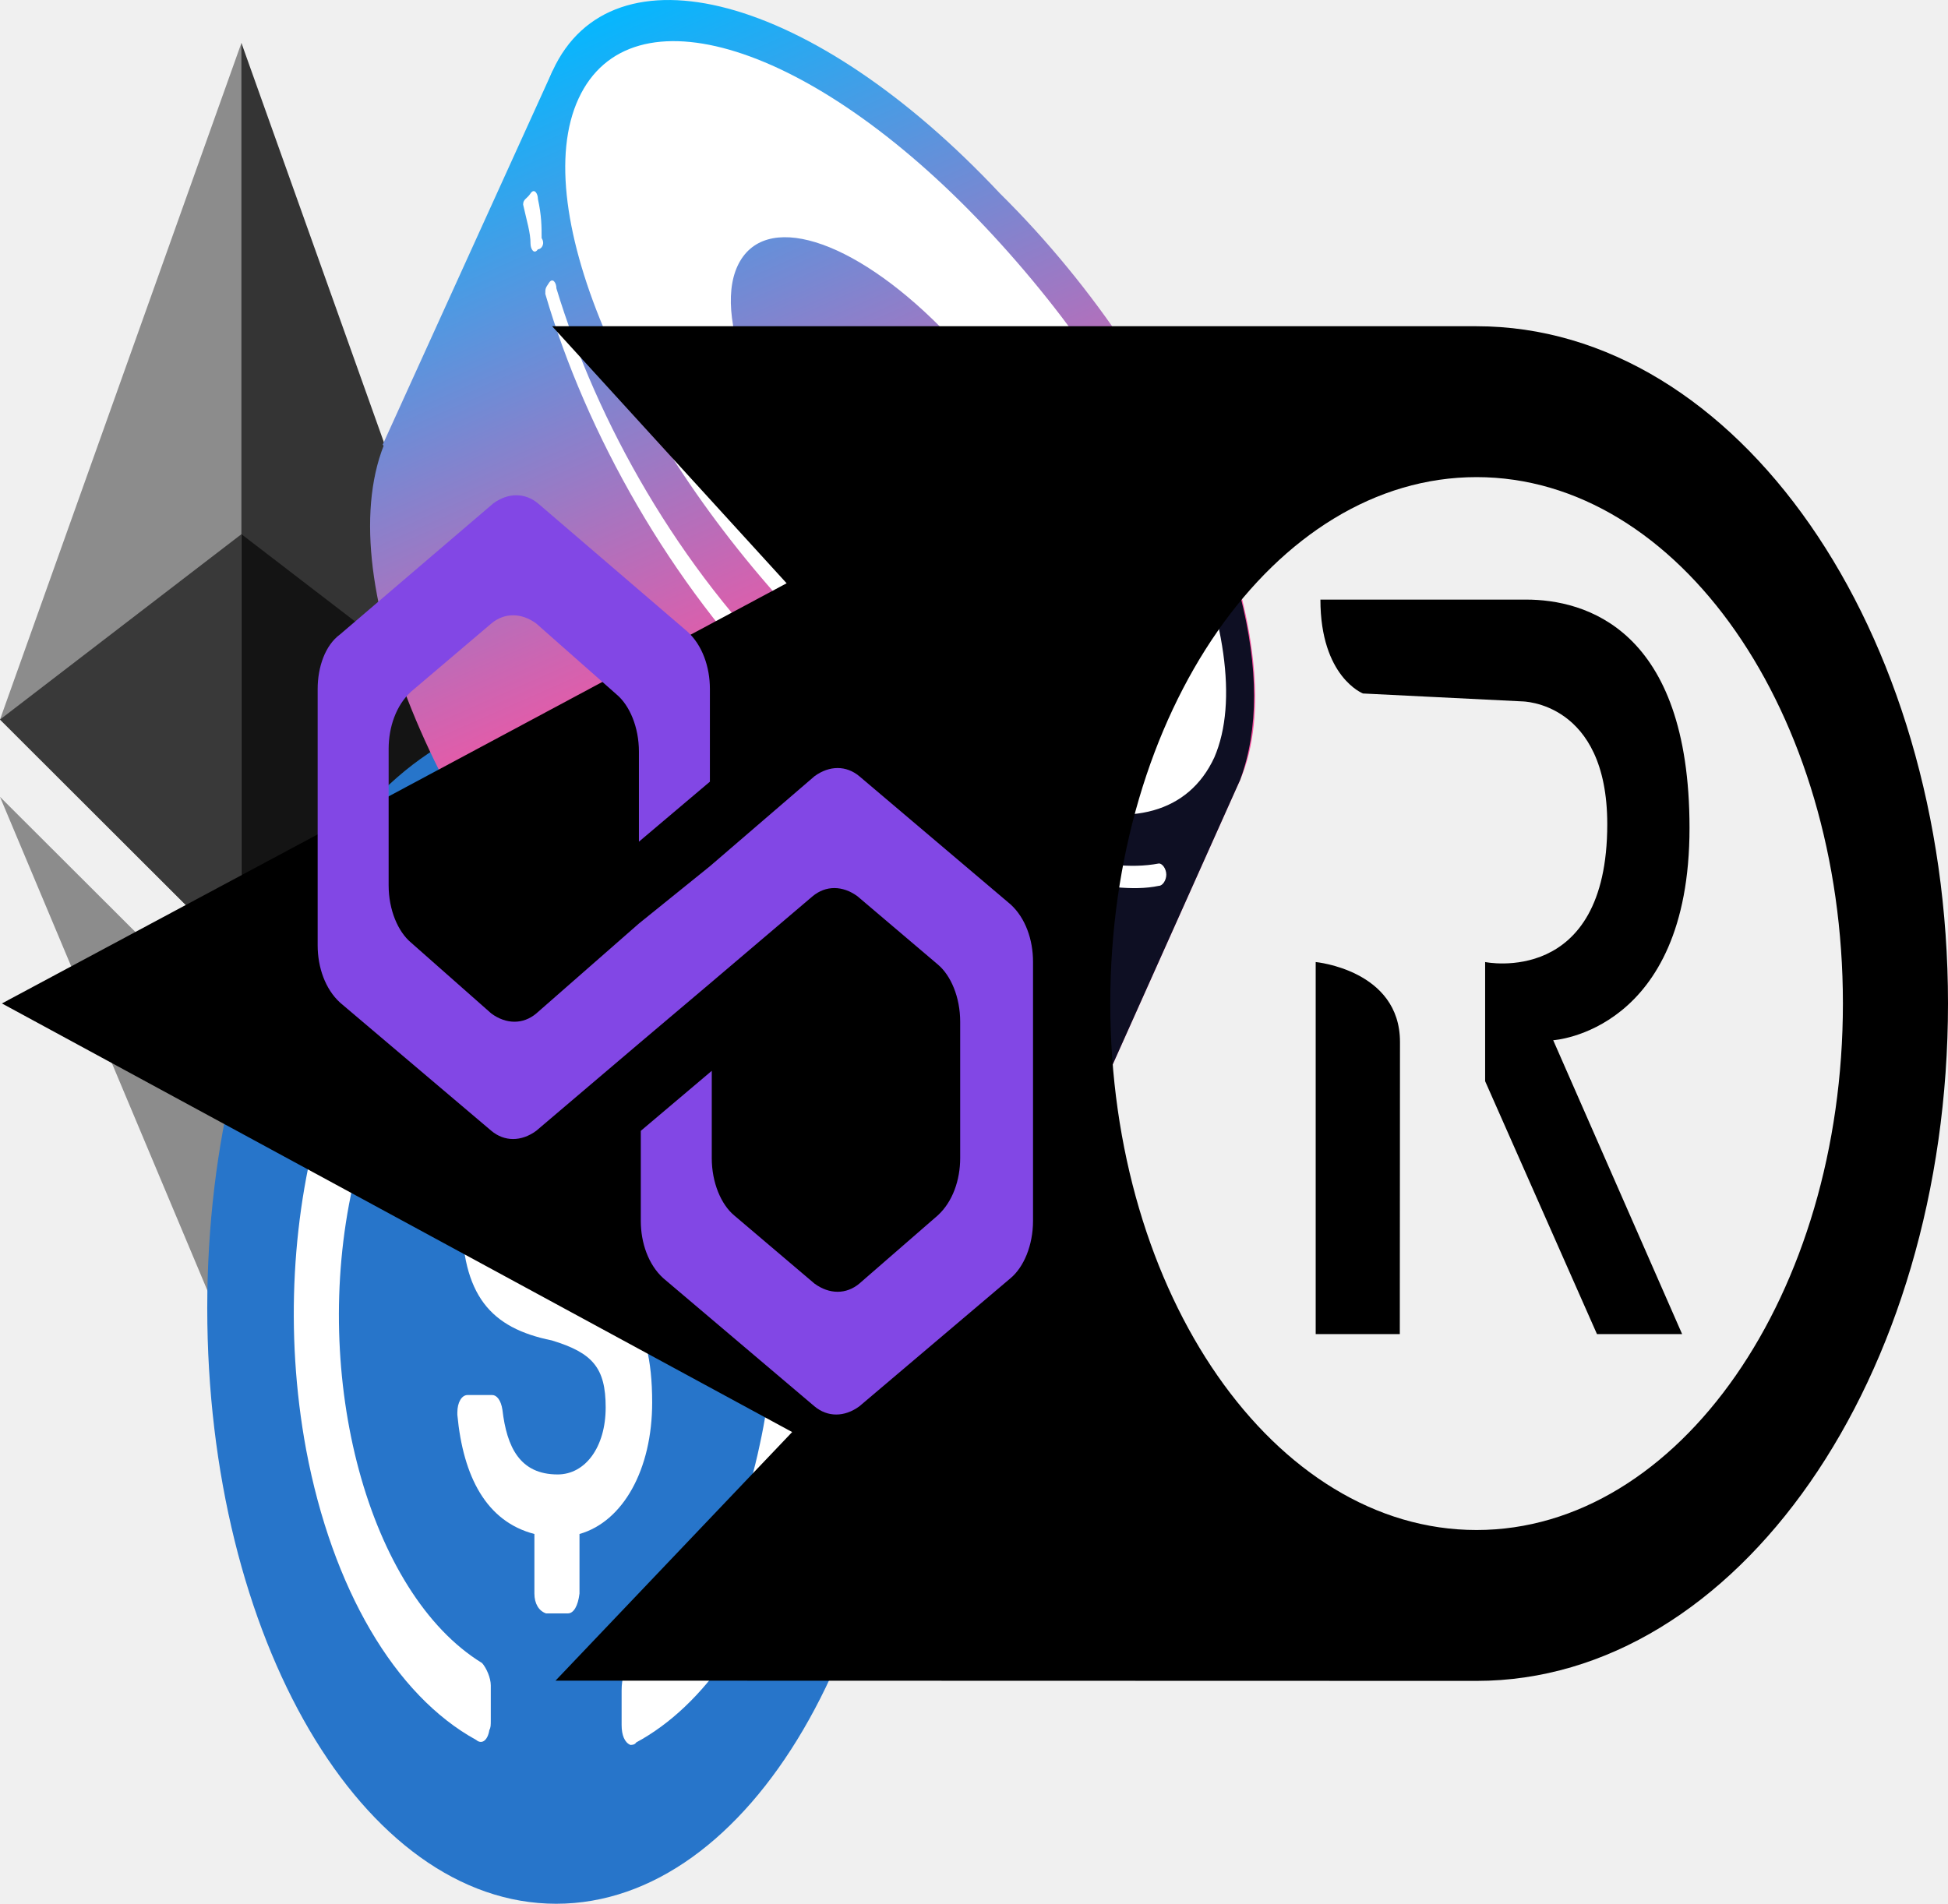
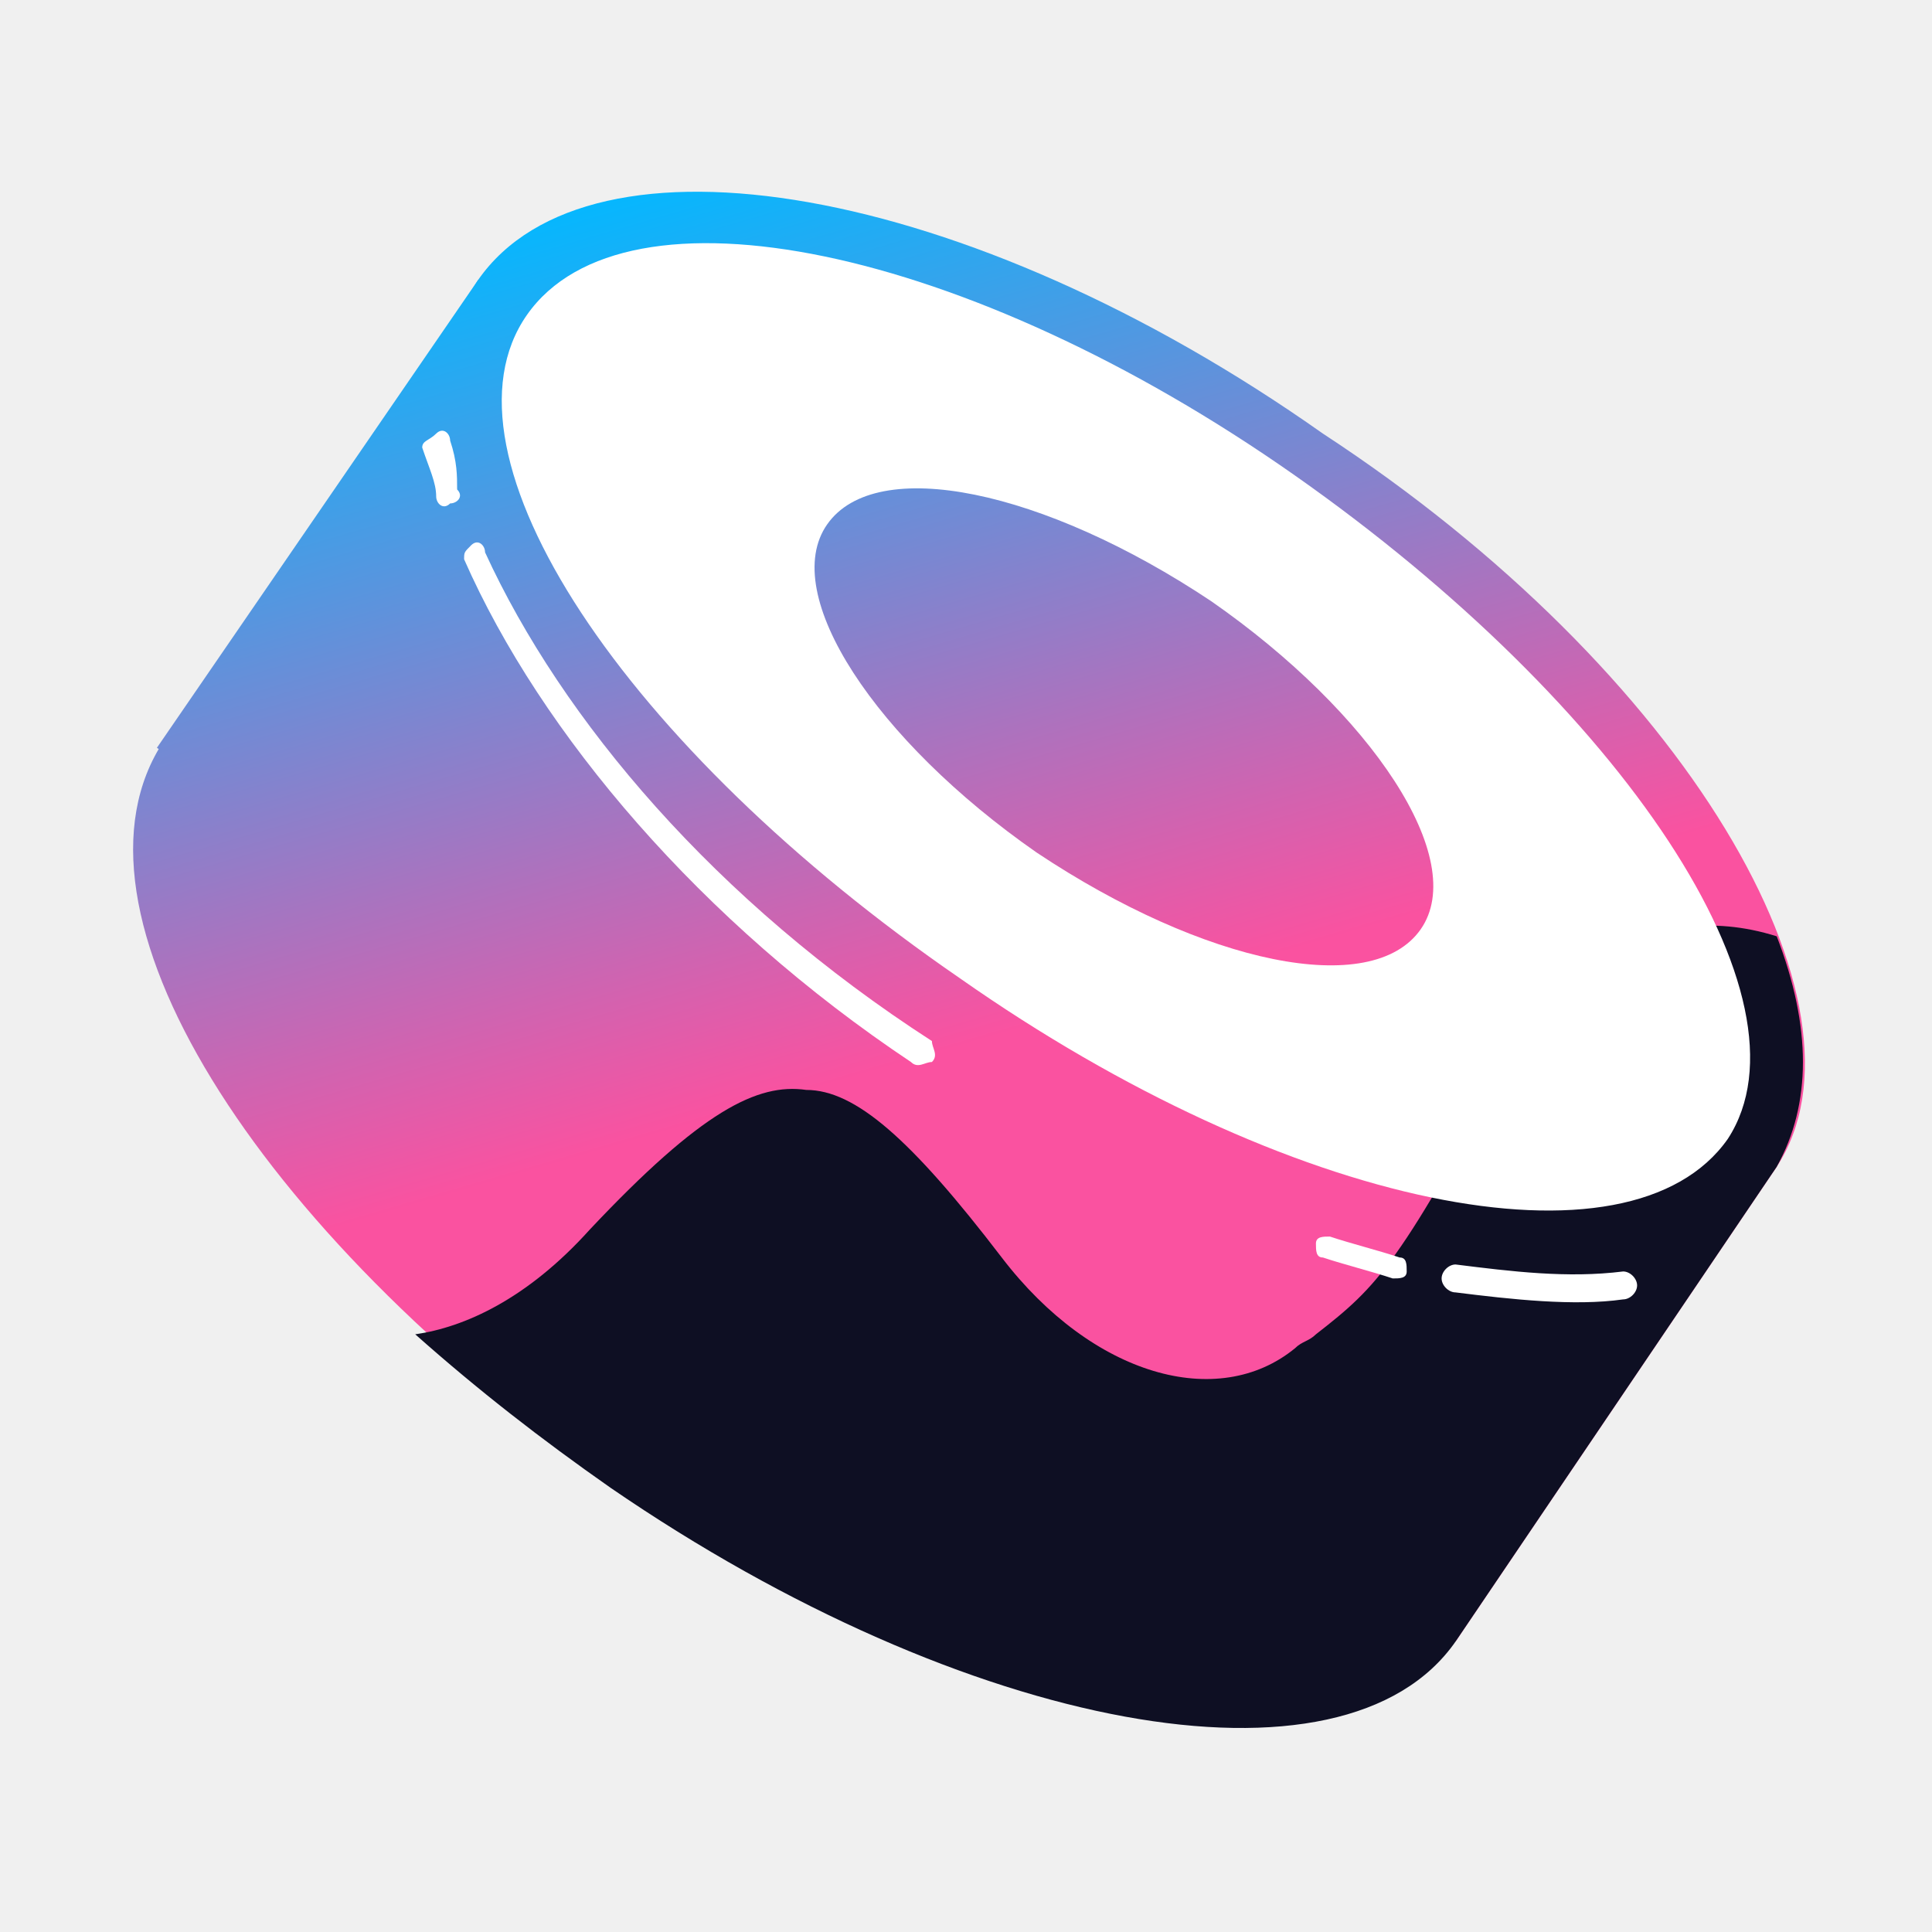
- <svg xmlns="http://www.w3.org/2000/svg" viewBox="1.845 -0.909 78.303 76.539">
-   <g id="Layer_x0020_1" transform="matrix(0.024751, 0, 0, 0.041814, 1.845167, 0.817977)" style="">
-     <g id="_1421394342400">
-       <g>
-         <polygon fill="#343434" fill-rule="nonzero" points="392.07,0 383.5,29.11 383.5,873.74 392.07,882.29 784.13,650.54 " />
-         <polygon fill="#8C8C8C" fill-rule="nonzero" points="392.07,0 -0,650.54 392.07,882.29 392.07,472.33 " />
-         <polygon fill="#3C3C3B" fill-rule="nonzero" points="392.07,956.52 387.24,962.41 387.24,1263.28 392.07,1277.38 784.37,724.89 " />
-         <polygon fill="#8C8C8C" fill-rule="nonzero" points="392.07,1277.38 392.07,956.52 -0,724.89 " />
-         <polygon fill="#141414" fill-rule="nonzero" points="392.07,882.29 784.13,650.54 392.07,472.33 " />
-         <polygon fill="#393939" fill-rule="nonzero" points="0,650.54 392.07,882.29 392.07,472.33 " />
-       </g>
+ <svg xmlns="http://www.w3.org/2000/svg" xmlns:xlink="http://www.w3.org/1999/xlink" width="32" height="32" viewBox="0 0 32 32" version="1.1" id="svg71">
+   <defs id="defs57">
+     <linearGradient x1="50%" y1="0%" x2="50%" y2="100%" id="c">
+       <stop stop-color="#FFF" stop-opacity=".5" offset="0%" id="stop42" />
+       <stop stop-opacity=".5" offset="100%" id="stop44" />
+     </linearGradient>
+     <filter x="-0.04" y="-0.04" width="1.08" height="1.097" filterUnits="objectBoundingBox" id="a">
+       <feOffset dy=".5" in="SourceAlpha" result="shadowOffsetOuter1" id="feOffset47" />
+       <feGaussianBlur stdDeviation=".5" in="shadowOffsetOuter1" result="shadowBlurOuter1" id="feGaussianBlur49" />
+       <feComposite in="shadowBlurOuter1" in2="SourceAlpha" operator="out" result="shadowBlurOuter1" id="feComposite51" />
+       <feColorMatrix values="0 0 0 0 0 0 0 0 0 0 0 0 0 0 0 0 0 0 0.199 0" in="shadowBlurOuter1" id="feColorMatrix53" />
+     </filter>
+     <circle id="b" cx="16" cy="15" r="15" />
+     <rect id="SVGID_1_" width="24" height="24" />
+   </defs>
+   <style type="text/css" id="style155">
+ 	.st0{clip-path:url(#SVGID_2_);}
+ 	.st1{fill:url(#SVGID_3_);}
+ 	.st2{fill:url(#SVGID_4_);}
+ 	.st3{fill:url(#SVGID_5_);}
+ 	.st4{fill:#0E0F23;}
+ 	.st5{fill-rule:evenodd;clip-rule:evenodd;fill:#FFFFFF;}
+ 	.st6{fill:#FFFFFF;}
+ </style>
+   <g id="g198" transform="matrix(1.156462,0,0,1.156462,2.136092,1.977814)">
+     <defs id="defs158">
+       <rect id="rect207" width="24" height="24" x="0" y="0" />
+     </defs>
+     <clipPath id="SVGID_2_">
+       <use xlink:href="#SVGID_1_" style="overflow:visible" id="use160" x="0" y="0" width="100%" height="100%" />
+     </clipPath>
+     <g class="st0" clip-path="url(#SVGID_2_)" id="g196">
+       <linearGradient id="SVGID_3_" gradientUnits="userSpaceOnUse" x1="20.644" y1="1011.506" x2="24.333" y2="998.839" gradientTransform="matrix(1,0,0,-1,-12,1012)">
+         <stop offset="0" style="stop-color:#03B8FF" id="stop163" />
+         <stop offset="1" style="stop-color:#FA52A0" id="stop165" />
+       </linearGradient>
+       <path class="st1" d="M 5,2.3 23.6,15 19,21.8 0.4,9 Z" id="path168" style="fill:url(#SVGID_3_)" />
+       <linearGradient id="SVGID_4_" gradientUnits="userSpaceOnUse" x1="23.682" y1="1012.39" x2="27.371" y2="999.724" gradientTransform="matrix(1,0,0,-1,-12,1012)">
+         <stop offset="0" style="stop-color:#03B8FF" id="stop170" />
+         <stop offset="1" style="stop-color:#FA52A0" id="stop172" />
+       </linearGradient>
+       <path class="st2" d="M 23.6,15 C 22,17.3 16.6,16.4 11.5,12.8 6.3,9.3 3.5,4.6 5,2.3 6.6,0 12,0.9 17.1,4.5 c 5.2,3.4 8,8.2 6.5,10.5 z" id="path175" style="fill:url(#SVGID_4_)" />
+       <linearGradient id="SVGID_5_" gradientUnits="userSpaceOnUse" x1="17.616" y1="1010.624" x2="21.305" y2="997.958" gradientTransform="matrix(1,0,0,-1,-12,1012)">
+         <stop offset="0" style="stop-color:#03B8FF" id="stop177" />
+         <stop offset="1" style="stop-color:#FA52A0" id="stop179" />
+       </linearGradient>
+       <path class="st3" d="M 19,21.7 C 17.4,24 12,23.1 6.9,19.5 1.8,15.9 -1.1,11.3 0.5,8.9 c 1.6,-2.3 7,-1.4 12.1,2.2 5.1,3.6 7.9,8.3 6.4,10.6 z" id="path182" style="fill:url(#SVGID_5_)" />
+       <path class="st4" d="m 23.6,15 c 0,0 0,0 0,0 L 19,21.8 v 0 C 17.4,24.1 12,23.1 6.9,19.6 5.9,18.9 5,18.2 4.1,17.4 c 0.7,-0.1 1.6,-0.5 2.5,-1.5 1.6,-1.7 2.4,-2.1 3.1,-2 0.7,0 1.5,0.7 2.8,2.4 1.3,1.7 3.1,2.2 4.2,1.3 0.1,-0.1 0.2,-0.1 0.3,-0.2 0.9,-0.7 1.2,-1 2.9,-4.2 0.4,-0.8 1.8,-2.1 3.7,-1.5 0.5,1.3 0.5,2.4 0,3.3 z" id="path184" />
+       <path class="st5" d="m 22.9,14.6 c -1.4,2 -6.3,1 -11,-2.3 C 7.1,9 4.3,4.8 5.7,2.8 c 1.4,-2 6.3,-1 11,2.3 4.7,3.3 7.5,7.5 6.2,9.5 z m -4.4,-3 c -0.7,1 -3.1,0.5 -5.5,-1.1 -2.3,-1.6 -3.7,-3.7 -3,-4.7 0.7,-1 3.1,-0.5 5.5,1.1 2.3,1.6 3.7,3.7 3,4.7 z" id="path186" />
+       <path class="st6" d="M 4.6,4.6 C 4.6,4.5 4.5,4.4 4.4,4.5 4.3,4.6 4.2,4.6 4.2,4.7 4.3,5 4.4,5.2 4.4,5.4 c 0,0.1 0.1,0.2 0.2,0.1 0.1,0 0.2,-0.1 0.1,-0.2 0,-0.2 0,-0.4 -0.1,-0.7 z" id="path188" />
+       <path class="st6" d="M 5.1,6.2 C 5.1,6.1 5,6 4.9,6.1 4.8,6.2 4.8,6.2 4.8,6.3 c 1.1,2.5 3.4,5.2 6.4,7.2 0.1,0.1 0.2,0 0.3,0 0.1,-0.1 0,-0.2 0,-0.3 -3.1,-2 -5.3,-4.6 -6.4,-7 z" id="path190" />
+       <path class="st6" d="m 17.2,16 c -0.1,0 -0.2,0 -0.2,0.1 0,0.1 0,0.2 0.1,0.2 0.3,0.1 0.7,0.2 1,0.3 0.1,0 0.2,0 0.2,-0.1 0,-0.1 0,-0.2 -0.1,-0.2 -0.3,-0.1 -0.7,-0.2 -1,-0.3 z" id="path192" />
+       <path class="st6" d="m 19,16.4 c -0.1,0 -0.2,0.1 -0.2,0.2 0,0.1 0.1,0.2 0.2,0.2 0.8,0.1 1.7,0.2 2.4,0.1 0.1,0 0.2,-0.1 0.2,-0.2 0,-0.1 -0.1,-0.2 -0.2,-0.2 -0.8,0.1 -1.6,0 -2.4,-0.1 z" id="path194" />
    </g>
  </g>
-   <path d="M 24.203 75.63 C 31.977 75.63 38.23 64.954 38.23 51.684 C 38.23 38.414 31.977 27.737 24.203 27.737 C 16.43 27.737 10.176 38.414 10.176 51.684 C 10.176 64.954 16.43 75.63 24.203 75.63 Z" fill="#2775ca" style="" />
-   <path d="M 28.06 55.476 C 28.06 51.983 26.832 50.786 24.378 50.287 C 22.625 49.888 22.275 49.089 22.275 47.693 C 22.275 46.295 22.859 45.398 24.028 45.398 C 25.079 45.398 25.665 45.999 25.956 47.494 C 26.016 47.795 26.191 47.991 26.366 47.991 L 27.301 47.991 C 27.534 47.991 27.709 47.693 27.709 47.293 L 27.709 47.194 C 27.476 45 26.424 43.304 25.079 43.104 L 25.079 40.709 C 25.079 40.309 24.904 40.01 24.613 39.91 L 23.735 39.91 C 23.501 39.91 23.326 40.21 23.269 40.709 L 23.269 43.003 C 21.515 43.404 20.403 45.398 20.403 47.892 C 20.403 51.186 21.573 52.485 24.028 52.982 C 25.665 53.48 26.191 54.08 26.191 55.676 C 26.191 57.272 25.372 58.37 24.261 58.37 C 22.742 58.37 22.217 57.272 22.041 55.773 C 21.982 55.376 21.807 55.177 21.631 55.177 L 20.639 55.177 C 20.403 55.177 20.229 55.476 20.229 55.876 L 20.229 55.974 C 20.463 58.468 21.398 60.264 23.326 60.764 L 23.326 63.158 C 23.326 63.558 23.501 63.856 23.794 63.957 L 24.671 63.957 C 24.904 63.957 25.079 63.658 25.139 63.158 L 25.139 60.764 C 26.892 60.264 28.06 58.17 28.06 55.476 Z" fill="#fff" style="" />
-   <path d="M 21.223 65.953 C 16.664 63.158 14.325 54.477 16.02 46.796 C 16.897 42.603 18.826 39.412 21.223 37.913 C 21.455 37.716 21.573 37.415 21.573 36.918 L 21.573 35.522 C 21.573 35.122 21.455 34.822 21.223 34.722 C 21.164 34.722 21.047 34.722 20.989 34.822 C 15.436 37.815 12.397 47.892 14.15 57.371 C 15.202 62.958 17.716 67.25 20.989 69.046 C 21.223 69.244 21.455 69.046 21.515 68.647 C 21.573 68.546 21.573 68.446 21.573 68.248 L 21.573 66.851 C 21.573 66.55 21.398 66.152 21.223 65.953 Z M 27.418 34.822 C 27.183 34.623 26.95 34.822 26.892 35.221 C 26.832 35.321 26.832 35.419 26.832 35.619 L 26.832 37.017 C 26.832 37.415 27.008 37.815 27.183 38.016 C 31.743 40.807 34.08 49.489 32.385 57.172 C 31.508 61.362 29.579 64.554 27.183 66.052 C 26.95 66.251 26.832 66.55 26.832 67.051 L 26.832 68.446 C 26.832 68.847 26.95 69.145 27.183 69.244 C 27.242 69.244 27.359 69.244 27.418 69.145 C 32.97 66.152 36.009 56.074 34.255 46.595 C 33.204 40.909 30.632 36.618 27.418 34.822 Z" fill="#fff" style="" />
-   <g transform="matrix(1.485775, 0, 0, 2.244912, 16.63307, -3.234104)" style="">
-     <defs>
-       <rect id="SVGID_1_" width="24" height="24" />
-     </defs>
-     <clipPath id="SVGID_2_">
-       <rect width="24" height="24" transform="matrix(1, 0, 0, 1, 0, 0)" style="overflow: visible;" />
-     </clipPath>
-     <g class="st0" style="clip-path: url(#SVGID_2_);">
-       <linearGradient id="SVGID_3_" gradientUnits="userSpaceOnUse" x1="20.644" y1="1011.506" x2="24.333" y2="998.84" gradientTransform="matrix(1 0 0 -1 -12 1012)">
-         <stop offset="0" style="stop-color:#03B8FF" />
-         <stop offset="1" style="stop-color:#FA52A0" />
-       </linearGradient>
-       <path class="st1" d="M5,2.3L23.6,15l-4.6,6.8L0.4,9L5,2.3z" style="fill: url(#SVGID_3_);" />
-       <linearGradient id="SVGID_4_" gradientUnits="userSpaceOnUse" x1="23.682" y1="1012.39" x2="27.37" y2="999.724" gradientTransform="matrix(1 0 0 -1 -12 1012)">
-         <stop offset="0" style="stop-color:#03B8FF" />
-         <stop offset="1" style="stop-color:#FA52A0" />
-       </linearGradient>
-       <path class="st2" d="M23.6,15c-1.6,2.3-7,1.4-12.1-2.2C6.3,9.3,3.5,4.6,5,2.3c1.6-2.3,7-1.4,12.1,2.2C22.3,7.9,25.1,12.7,23.6,15z " style="fill: url(#SVGID_4_);" />
-       <linearGradient id="SVGID_5_" gradientUnits="userSpaceOnUse" x1="17.616" y1="1010.624" x2="21.305" y2="997.958" gradientTransform="matrix(1 0 0 -1 -12 1012)">
-         <stop offset="0" style="stop-color:#03B8FF" />
-         <stop offset="1" style="stop-color:#FA52A0" />
-       </linearGradient>
-       <path class="st3" d="M19,21.7c-1.6,2.3-7,1.4-12.1-2.2s-8-8.2-6.4-10.6c1.6-2.3,7-1.4,12.1,2.2C17.7,14.7,20.5,19.4,19,21.7z" style="fill: url(#SVGID_5_);" />
-       <path class="st4" d="M23.6,15C23.6,15,23.6,15,23.6,15l-4.6,6.8l0,0c-1.6,2.3-7,1.3-12.1-2.2c-1-0.7-1.9-1.4-2.8-2.2 c0.7-0.1,1.6-0.5,2.5-1.5c1.6-1.7,2.4-2.1,3.1-2c0.7,0,1.5,0.7,2.8,2.4c1.3,1.7,3.1,2.2,4.2,1.3c0.1-0.1,0.2-0.1,0.3-0.2 c0.9-0.7,1.2-1,2.9-4.2c0.4-0.8,1.8-2.1,3.7-1.5C24.1,13,24.1,14.1,23.6,15z" style="fill: rgb(14, 15, 35);" />
-       <path class="st5" d="M22.9,14.6c-1.4,2-6.3,1-11-2.3C7.1,9,4.3,4.8,5.7,2.8s6.3-1,11,2.3S24.2,12.6,22.9,14.6z M18.5,11.6 c-0.7,1-3.1,0.5-5.5-1.1c-2.3-1.6-3.7-3.7-3-4.7c0.7-1,3.1-0.5,5.5,1.1C17.8,8.5,19.2,10.6,18.5,11.6z" style="clip-rule: evenodd; fill: rgb(255, 255, 255); fill-rule: evenodd;" />
-       <path class="st6" d="M4.6,4.6c0-0.1-0.1-0.2-0.2-0.1S4.2,4.6,4.2,4.7C4.3,5,4.4,5.2,4.4,5.4c0,0.1,0.1,0.2,0.2,0.1 c0.1,0,0.2-0.1,0.1-0.2C4.7,5.1,4.7,4.9,4.6,4.6z" style="fill: rgb(255, 255, 255);" />
-       <path class="st6" d="M5.1,6.2C5.1,6.1,5,6,4.9,6.1S4.8,6.2,4.8,6.3c1.1,2.5,3.4,5.2,6.4,7.2c0.1,0.1,0.2,0,0.3,0 c0.1-0.1,0-0.2,0-0.3C8.4,11.2,6.2,8.6,5.1,6.2z" style="fill: rgb(255, 255, 255);" />
-       <path class="st6" d="M17.2,16c-0.1,0-0.2,0-0.2,0.1c0,0.1,0,0.2,0.1,0.2c0.3,0.1,0.7,0.2,1,0.3c0.1,0,0.2,0,0.2-0.1 c0-0.1,0-0.2-0.1-0.2C17.9,16.2,17.5,16.1,17.2,16z" style="fill: rgb(255, 255, 255);" />
-       <path class="st6" d="M19,16.4c-0.1,0-0.2,0.1-0.2,0.2c0,0.1,0.1,0.2,0.2,0.2c0.8,0.1,1.7,0.2,2.4,0.1c0.1,0,0.2-0.1,0.2-0.2 c0-0.1-0.1-0.2-0.2-0.2C20.6,16.6,19.8,16.5,19,16.4z" style="fill: rgb(255, 255, 255);" />
-     </g>
-   </g>
-   <g id="surface1" transform="matrix(1.738349, 0, 0, 2.476936, 1.922313, 12.16764)" style="">
-     <path style=" stroke:none;fill-rule:nonzero;fill:rgb(0%,0%,0%);fill-opacity:1;" d="M 32.324 16.375 L 30.379 16.375 L 30.379 10.336 C 30.379 10.336 32.328 10.465 32.328 11.633 Z M 32.324 16.375 " />
-     <path style=" stroke:none;fill-rule:nonzero;fill:rgb(0%,0%,0%);fill-opacity:1;" d="M 30.488 4.453 L 35.246 4.453 C 36.594 4.453 39.023 4.918 39.023 8.16 C 39.023 11.473 35.871 11.605 35.871 11.605 L 38.852 16.375 L 36.883 16.375 L 34.297 12.27 L 34.297 10.336 C 34.297 10.336 37.121 10.746 37.121 8.098 C 37.121 6.105 35.148 6.105 35.148 6.105 L 31.473 5.977 C 31.473 5.977 30.488 5.711 30.488 4.453 Z M 30.488 4.453 " />
-     <path style=" stroke:none;fill-rule:nonzero;fill:rgb(0%,0%,0%);fill-opacity:1;" d="M 34.098 0.016 L 12.723 0.016 L 18.145 4.188 L 0 11.008 L 18.273 17.965 L 12.801 22 L 34.098 22.004 C 40.121 22.004 45 17.082 45 11.008 C 45 4.938 40.121 0.016 34.098 0.016 Z M 34.098 19.555 C 29.422 19.555 25.629 15.727 25.629 11.008 C 25.629 6.289 29.422 2.465 34.098 2.465 C 38.777 2.465 42.57 6.289 42.57 11.008 C 42.57 15.727 38.777 19.555 34.098 19.555 Z M 34.098 19.555 " />
-   </g>
-   <g transform="matrix(0.750786, 0, 0, 1.096698, 14.614, 19.11219)" style="">
-     <path class="st0" d="M29,10.2c-0.7-0.4-1.6-0.4-2.4,0L21,13.5l-3.8,2.1l-5.5,3.3c-0.7,0.4-1.6,0.4-2.4,0L5,16.3 c-0.7-0.4-1.2-1.2-1.2-2.1v-5c0-0.8,0.4-1.6,1.2-2.1l4.3-2.5c0.7-0.4,1.6-0.4,2.4,0L16,7.2c0.7,0.4,1.2,1.2,1.2,2.1v3.3l3.8-2.2V7 c0-0.8-0.4-1.6-1.2-2.1l-8-4.7c-0.7-0.4-1.6-0.4-2.4,0L1.2,5C0.4,5.4,0,6.2,0,7v9.4c0,0.8,0.4,1.6,1.2,2.1l8.1,4.7 c0.7,0.4,1.6,0.4,2.4,0l5.5-3.2l3.8-2.2l5.5-3.2c0.7-0.4,1.6-0.4,2.4,0l4.3,2.5c0.7,0.4,1.2,1.2,1.2,2.1v5c0,0.8-0.4,1.6-1.2,2.1 L29,28.8c-0.7,0.4-1.6,0.4-2.4,0l-4.3-2.5c-0.7-0.4-1.2-1.2-1.2-2.1V21l-3.8,2.2v3.3c0,0.8,0.4,1.6,1.2,2.1l8.1,4.7 c0.7,0.4,1.6,0.4,2.4,0l8.1-4.7c0.7-0.4,1.2-1.2,1.2-2.1V17c0-0.8-0.4-1.6-1.2-2.1L29,10.2z" style="fill: rgb(130, 71, 229);" />
-   </g>
</svg>
